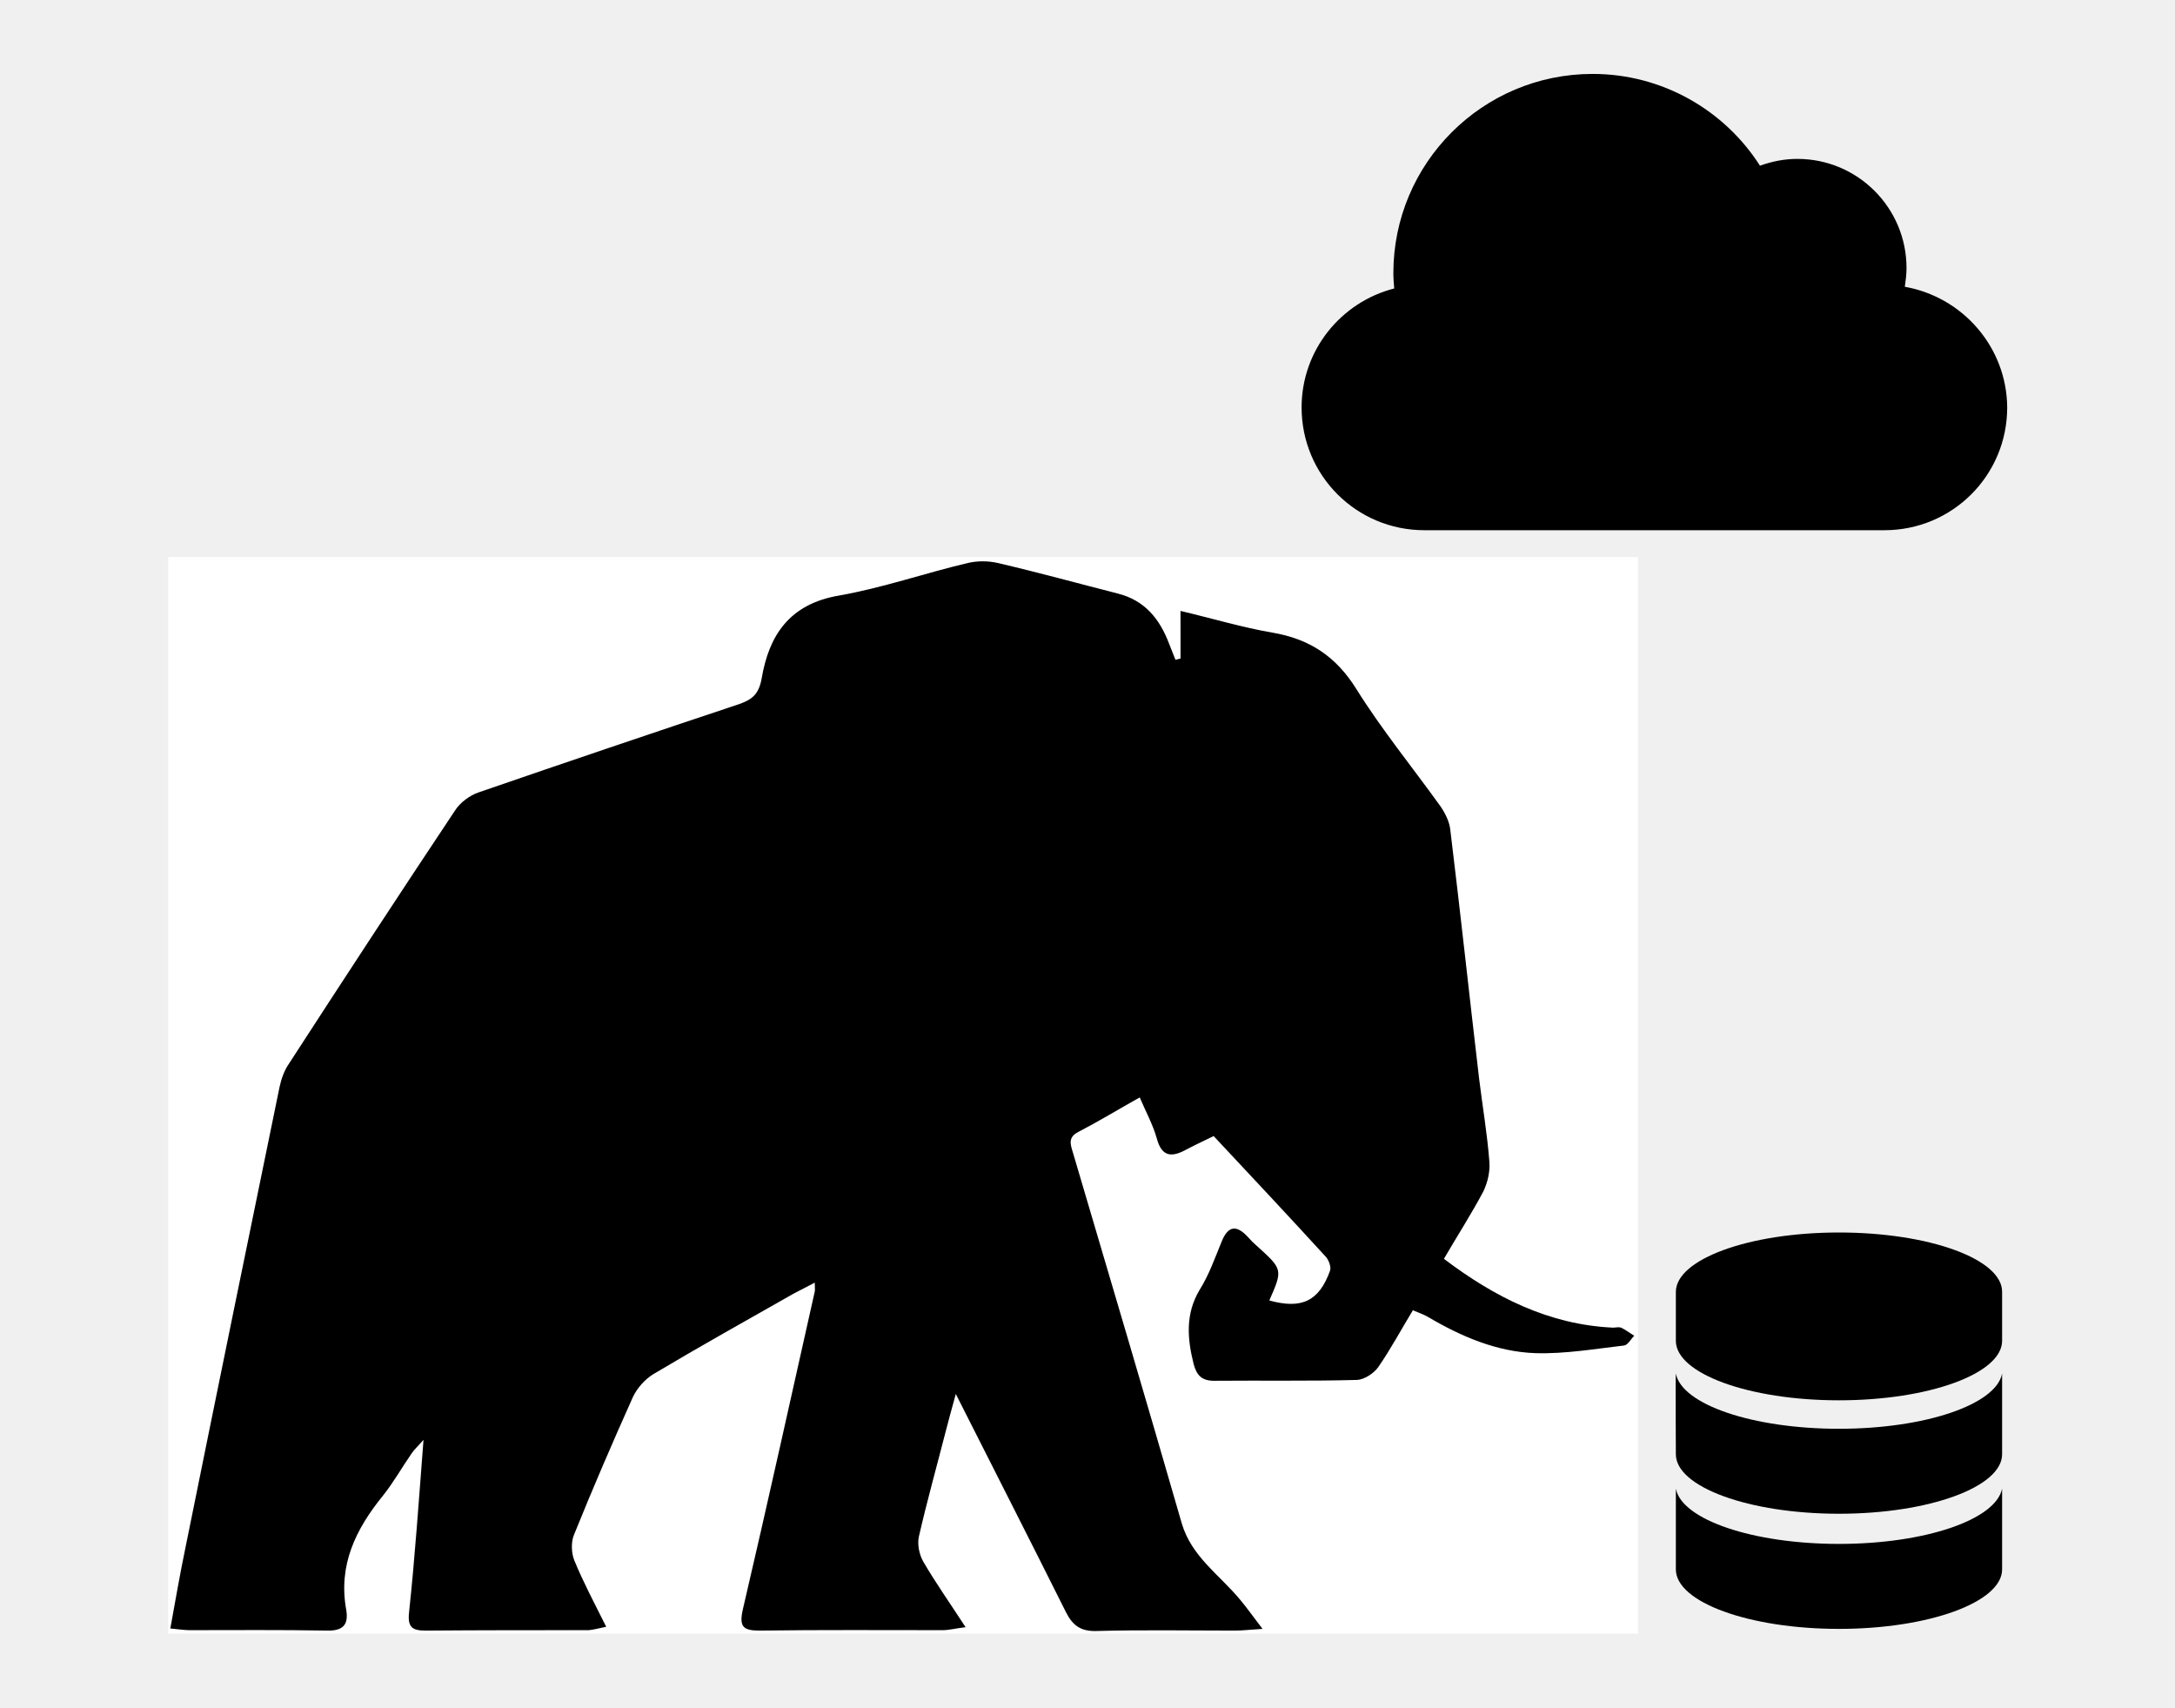
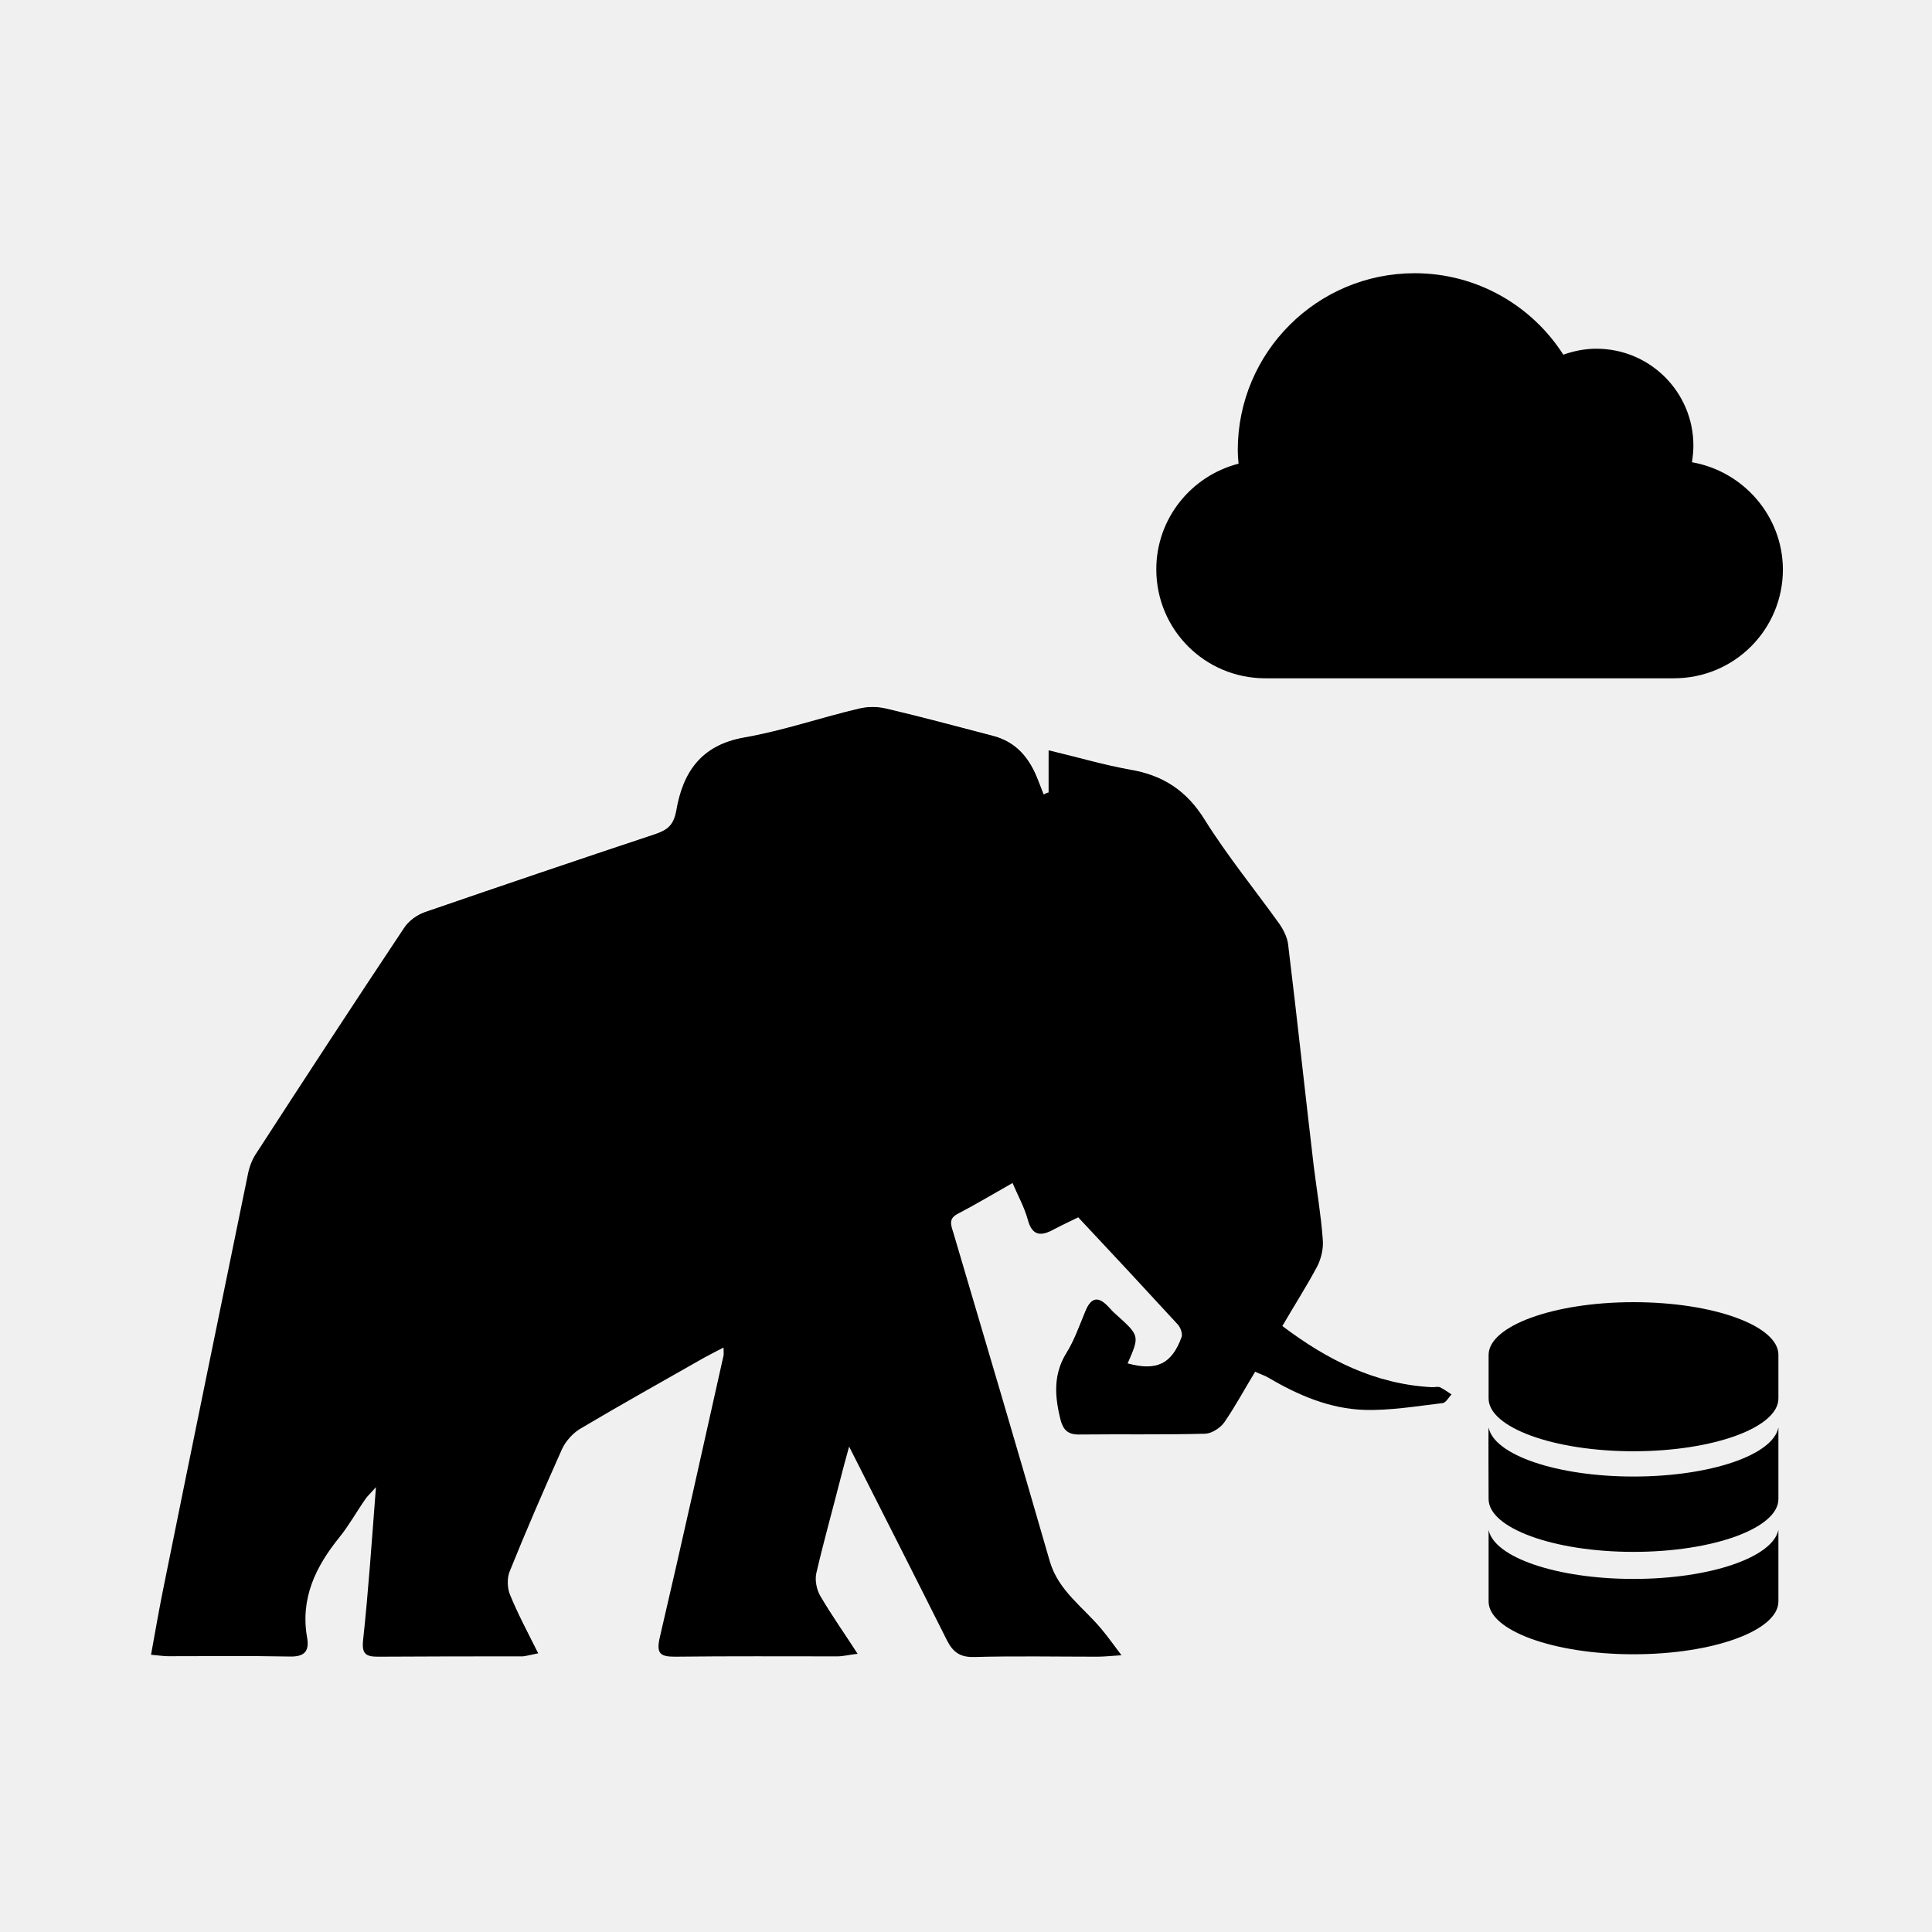
- <svg xmlns="http://www.w3.org/2000/svg" xmlns:xlink="http://www.w3.org/1999/xlink" version="1.1" id="Layer_1" x="0px" y="0px" viewBox="0 0 512 402" enable-background="new 0 0 512 402" xml:space="preserve">
+ <svg xmlns="http://www.w3.org/2000/svg" xmlns:xlink="http://www.w3.org/1999/xlink" version="1.1" id="Layer_1" x="0px" y="0px" viewBox="0 0 1200 1200" enable-background="new 0 0 1200 1200" xml:space="preserve">
  <g>
    <g id="NqNpyG_1_">
      <g>
-         <path fill="#FFFFFF" d="M39.6,384.5c0-84.5,0-168.9,0-253.4c115.3,0,230.7,0,346,0c0,84.5,0,168.9,0,253.4     C270.3,384.5,154.9,384.5,39.6,384.5z M277.9,155c-0.4,0.1-0.8,0.2-1.2,0.3c-0.5-1.3-1.1-2.5-1.5-3.8     c-2.2-5.8-5.7-10.2-12.1-11.8c-9.4-2.4-18.9-4.9-28.3-7.2c-2.2-0.5-4.7-0.6-6.9,0c-10.2,2.5-20.2,6-30.5,7.7     c-11.5,2-16.3,9.4-18.1,19.5c-0.7,3.9-2.3,5.1-5.5,6.1c-20.4,6.8-40.8,13.6-61.1,20.7c-2.1,0.7-4.4,2.4-5.6,4.3     c-13.1,19.8-26.1,39.7-39.1,59.6c-1.1,1.6-1.8,3.6-2.2,5.5C58.4,291.9,51,328,43.6,364.1c-1.3,6.3-2.4,12.6-3.6,19.2     c2.1,0.2,3.3,0.4,4.5,0.4c10.8,0,21.5-0.1,32.3,0.1c3.8,0.1,5.3-1.3,4.6-4.9c-1.9-10.5,2.3-19,8.6-26.8c2.5-3.1,4.5-6.7,6.8-10     c0.6-0.9,1.4-1.6,2.8-3.2c-1.2,14.3-2.1,27.5-3.4,40.6c-0.4,3.7,0.9,4.3,4,4.3c12.8-0.1,25.6,0,38.3-0.1c1.1,0,2.3-0.4,4.1-0.8     c-2.7-5.6-5.4-10.5-7.5-15.6c-0.7-1.7-0.8-4.3-0.1-6c4.4-10.9,9.1-21.7,13.9-32.5c0.9-2.1,2.7-4.1,4.7-5.3     c10.9-6.5,22-12.7,33.1-19c1.5-0.9,3.1-1.6,5-2.6c0,1.2,0.1,1.6,0,2.1c-5.6,24.9-11,49.8-16.9,74.7c-1,4.3,0.1,5.2,4,5.1     c14.3-0.1,28.7,0,43-0.1c1.4,0,2.9-0.3,5.4-0.7c-3.7-5.7-7.1-10.5-10-15.5c-0.9-1.6-1.4-4-1-5.8c1.9-8.3,4.2-16.5,6.3-24.7     c0.7-2.7,1.4-5.3,2.4-8.9c9,17.8,17.5,34.5,25.9,51.3c1.6,3.2,3.4,4.6,7.2,4.5c10.9-0.3,21.8-0.1,32.7-0.1c1.6,0,3.2-0.2,6.4-0.4     c-2.3-3-3.8-5-5.3-6.9c-4.8-5.8-11.4-10-13.7-17.9c-8.4-29.1-17-58.2-25.6-87.2c-0.6-2.1-1.3-3.7,1.3-5c4.8-2.5,9.5-5.3,14.4-8.1     c1.4,3.3,3.1,6.4,4,9.6c1.3,4.6,3.7,4.5,7.1,2.6c2.3-1.3,4.7-2.3,6.3-3.1c9,9.7,17.7,18.9,26.3,28.3c0.8,0.8,1.4,2.5,1.1,3.4     c-2.6,7.2-6.7,9.1-14.3,7c3.2-7.4,3.2-7.4-3-12.9c-0.7-0.6-1.4-1.3-2-2c-2.6-2.8-4.6-2.9-6.2,1c-1.6,3.9-3,7.9-5.2,11.4     c-3.5,5.7-2.9,11.5-1.4,17.5c0.6,2.6,1.8,4,4.8,3.9c11.2-0.1,22.4,0.1,33.7-0.2c1.7,0,3.9-1.6,5-3.1c2.9-4.2,5.4-8.7,8.1-13.3     c1.4,0.6,2.5,1,3.6,1.6c7.9,4.6,16.2,8.2,25.3,8.5c6.9,0.2,13.8-1,20.8-1.8c0.9-0.1,1.6-1.5,2.4-2.3c-1-0.6-2-1.4-3.1-1.9     c-0.5-0.2-1.2,0-1.9,0c-15.2-0.7-27.9-7.2-39.8-16.2c3.2-5.5,6.5-10.6,9.3-15.9c1.1-2,1.6-4.7,1.4-7c-0.5-6.5-1.6-12.9-2.4-19.4     c-2.3-19.6-4.5-39.2-6.8-58.7c-0.2-1.9-1.2-3.9-2.3-5.5c-6.6-9.2-13.9-18-19.8-27.6c-4.8-7.7-11-11.9-19.8-13.3     c-7.1-1.2-14-3.3-21.6-5.1C277.9,148.1,277.9,151.5,277.9,155z" />
-         <path d="M277.9,155c0-3.5,0-7,0-11.2c7.6,1.8,14.6,3.9,21.6,5.1c8.8,1.5,15,5.6,19.8,13.3c6,9.6,13.2,18.4,19.8,27.6     c1.1,1.6,2.1,3.6,2.3,5.5c2.4,19.6,4.5,39.2,6.8,58.7c0.8,6.5,1.9,12.9,2.4,19.4c0.2,2.3-0.4,4.9-1.4,7     c-2.8,5.3-6.1,10.4-9.3,15.9c11.9,9,24.7,15.5,39.8,16.2c0.6,0,1.3-0.2,1.9,0c1.1,0.5,2.1,1.3,3.1,1.9c-0.8,0.8-1.5,2.2-2.4,2.3     c-6.9,0.8-13.9,2-20.8,1.8c-9.1-0.3-17.5-3.9-25.3-8.5c-1-0.6-2.2-1-3.6-1.6c-2.8,4.6-5.2,9.1-8.1,13.3c-1,1.5-3.3,3-5,3.1     c-11.2,0.3-22.4,0.1-33.7,0.2c-3,0-4.1-1.4-4.8-3.9c-1.5-6-2-11.8,1.4-17.5c2.2-3.5,3.6-7.5,5.2-11.4c1.6-3.9,3.6-3.8,6.2-1     c0.6,0.7,1.3,1.4,2,2c6.2,5.6,6.2,5.6,3,12.9c7.6,2.1,11.7,0.2,14.3-7c0.3-0.9-0.3-2.6-1.1-3.4c-8.6-9.4-17.3-18.7-26.3-28.3     c-1.6,0.8-4,1.9-6.3,3.1c-3.4,1.9-5.9,2-7.1-2.6c-0.9-3.2-2.6-6.3-4-9.6c-5,2.8-9.6,5.6-14.4,8.1c-2.6,1.3-1.9,3-1.3,5     c8.6,29.1,17.2,58.1,25.6,87.2c2.3,7.8,8.9,12.1,13.7,17.9c1.6,1.9,3,3.9,5.3,6.9c-3.2,0.2-4.8,0.4-6.4,0.4     c-10.9,0-21.8-0.2-32.7,0.1c-3.7,0.1-5.6-1.3-7.2-4.5c-8.4-16.8-16.9-33.5-25.9-51.3c-1,3.6-1.7,6.2-2.4,8.9     c-2.1,8.2-4.4,16.4-6.3,24.7c-0.4,1.8,0.1,4.2,1,5.8c2.9,5,6.3,9.8,10,15.5c-2.5,0.3-3.9,0.7-5.4,0.7c-14.3,0-28.7-0.1-43,0.1     c-3.9,0-5-0.8-4-5.1c5.8-24.8,11.3-49.8,16.9-74.7c0.1-0.4,0-0.9,0-2.1c-1.9,1-3.5,1.8-5,2.6c-11.1,6.3-22.2,12.5-33.1,19     c-1.9,1.2-3.7,3.2-4.7,5.3c-4.8,10.7-9.5,21.6-13.9,32.5c-0.7,1.7-0.6,4.3,0.1,6c2.1,5.1,4.7,10,7.5,15.6c-1.9,0.4-3,0.7-4.1,0.8     c-12.8,0-25.6,0-38.3,0.1c-3.1,0-4.4-0.6-4-4.3c1.4-13.1,2.3-26.3,3.4-40.6c-1.4,1.6-2.2,2.3-2.8,3.2c-2.3,3.3-4.3,6.9-6.8,10     c-6.4,7.9-10.5,16.3-8.6,26.8c0.6,3.6-0.8,5-4.6,4.9c-10.7-0.2-21.5-0.1-32.3-0.1c-1.2,0-2.4-0.2-4.5-0.4     c1.2-6.6,2.3-13,3.6-19.2C51,328,58.4,291.9,65.8,255.9c0.4-1.9,1.1-3.9,2.2-5.5c12.9-19.9,25.9-39.8,39.1-59.6     c1.2-1.9,3.5-3.6,5.6-4.3c20.3-7,40.7-13.9,61.1-20.7c3.2-1.1,4.8-2.3,5.5-6.1c1.7-10.1,6.5-17.5,18.1-19.5     c10.3-1.8,20.3-5.3,30.5-7.7c2.2-0.5,4.7-0.5,6.9,0c9.5,2.2,18.9,4.8,28.3,7.2c6.4,1.6,9.9,6,12.1,11.8c0.5,1.3,1,2.5,1.5,3.8     C277.1,155.2,277.5,155.1,277.9,155z" />
+         <path fill="#FFFFFF" d="M651.3,492.2c-0.9,0.2-1.9,0.5-2.8,0.7c-1.2-3-2.6-5.9-3.5-8.9c-5.2-13.6-13.4-23.9-28.4-27.7     c-22-5.6-44.3-11.5-66.3-16.9c-5.2-1.2-11-1.4-16.2,0c-23.9,5.9-47.3,14.1-71.5,18c-27,4.7-38.2,22-42.4,45.7     c-1.6,9.1-5.4,12-12.9,14.3c-47.8,15.9-95.6,31.9-143.2,48.5c-4.9,1.6-10.3,5.6-13.1,10.1c-30.7,46.4-61.2,93-91.6,139.7     c-2.6,3.8-4.2,8.4-5.2,12.9c-17.3,84.4-34.7,169-52,253.6c-3,14.8-5.6,29.5-8.4,45c4.9,0.5,7.7,0.9,10.5,0.9     c25.3,0,50.4-0.2,75.7,0.2c8.9,0.2,12.4-3,10.8-11.5c-4.5-24.6,5.4-44.5,20.2-62.8c5.9-7.3,10.5-15.7,15.9-23.4     c1.4-2.1,3.3-3.8,6.6-7.5c-2.8,33.5-4.9,64.5-8,95.2c-0.9,8.7,2.1,10.1,9.4,10.1c30-0.2,60,0,89.8-0.2c2.6,0,5.4-0.9,9.6-1.9     c-6.3-13.1-12.7-24.6-17.6-36.6c-1.6-4-1.9-10.1-0.2-14.1c10.3-25.5,21.3-50.9,32.6-76.2c2.1-4.9,6.3-9.6,11-12.4     c25.5-15.2,51.6-29.8,77.6-44.5c3.5-2.1,7.3-3.8,11.7-6.1c0,2.8,0.2,3.8,0,4.9c-13.1,58.4-25.8,116.7-39.6,175.1     c-2.3,10.1,0.2,12.2,9.4,12c33.5-0.2,67.3,0,100.8-0.2c3.3,0,6.8-0.7,12.7-1.6c-8.7-13.4-16.6-24.6-23.4-36.3     c-2.1-3.8-3.3-9.4-2.3-13.6c4.5-19.5,9.8-38.7,14.8-57.9c1.6-6.3,3.3-12.4,5.6-20.9c21.1,41.7,41,80.9,60.7,120.2     c3.8,7.5,8,10.8,16.9,10.5c25.5-0.7,51.1-0.2,76.6-0.2c3.8,0,7.5-0.5,15-0.9c-5.4-7-8.9-11.7-12.4-16.2     c-11.2-13.6-26.7-23.4-32.1-42C632.1,901.2,612,833,591.8,765c-1.4-4.9-3-8.7,3-11.7c11.2-5.9,22.3-12.4,33.8-19     c3.3,7.7,7.3,15,9.4,22.5c3,10.8,8.7,10.5,16.6,6.1c5.4-3,11-5.4,14.8-7.3c21.1,22.7,41.5,44.3,61.6,66.3c1.9,1.9,3.3,5.9,2.6,8     c-6.1,16.9-15.7,21.3-33.5,16.4c7.5-17.3,7.5-17.3-7-30.2c-1.6-1.4-3.3-3-4.7-4.7c-6.1-6.6-10.8-6.8-14.5,2.3     c-3.8,9.1-7,18.5-12.2,26.7c-8.2,13.4-6.8,27-3.3,41c1.4,6.1,4.2,9.4,11.2,9.1c26.3-0.2,52.5,0.2,79-0.5c4,0,9.1-3.8,11.7-7.3     c6.8-9.8,12.7-20.4,19-31.2c3.3,1.4,5.9,2.3,8.4,3.8c18.5,10.8,38,19.2,59.3,19.9c16.2,0.5,32.3-2.3,48.7-4.2     c2.1-0.2,3.8-3.5,5.6-5.4c-2.3-1.4-4.7-3.3-7.3-4.5c-1.2-0.5-2.8,0-4.5,0c-35.6-1.6-65.4-16.9-93.3-38     c7.5-12.9,15.2-24.8,21.8-37.3c2.6-4.7,3.8-11,3.3-16.4c-1.2-15.2-3.8-30.2-5.6-45.5c-5.4-45.9-10.5-91.9-15.9-137.6     c-0.5-4.5-2.8-9.1-5.4-12.9c-15.5-21.6-32.6-42.2-46.4-64.7c-11.2-18-25.8-27.9-46.4-31.2c-16.6-2.8-32.8-7.7-50.6-12     C651.3,476,651.3,484,651.3,492.2z" />
+         <path d="M651.3,492.2c0-8.2,0-16.4,0-26.2c17.8,4.2,34.2,9.1,50.6,12c20.6,3.5,35.2,13.1,46.4,31.2     c14.1,22.5,30.9,43.1,46.4,64.7c2.6,3.8,4.9,8.4,5.4,12.9c5.6,45.9,10.5,91.9,15.9,137.6c1.9,15.2,4.5,30.2,5.6,45.5     c0.5,5.4-0.9,11.5-3.3,16.4c-6.6,12.4-14.3,24.4-21.8,37.3c27.9,21.1,57.9,36.3,93.3,38c1.4,0,3-0.5,4.5,0c2.6,1.2,4.9,3,7.3,4.5     c-1.9,1.9-3.5,5.2-5.6,5.4c-16.2,1.9-32.6,4.7-48.7,4.2c-21.3-0.7-41-9.1-59.3-19.9c-2.3-1.4-5.2-2.3-8.4-3.8     c-6.6,10.8-12.2,21.3-19,31.2c-2.3,3.5-7.7,7-11.7,7.3c-26.3,0.7-52.5,0.2-79,0.5c-7,0-9.6-3.3-11.2-9.1     c-3.5-14.1-4.7-27.7,3.3-41c5.2-8.2,8.4-17.6,12.2-26.7c3.8-9.1,8.4-8.9,14.5-2.3c1.4,1.6,3,3.3,4.7,4.7     c14.5,13.1,14.5,13.1,7,30.2c17.8,4.9,27.4,0.5,33.5-16.4c0.7-2.1-0.7-6.1-2.6-8c-20.2-22-40.5-43.8-61.6-66.3     c-3.8,1.9-9.4,4.5-14.8,7.3c-8,4.5-13.8,4.7-16.6-6.1c-2.1-7.5-6.1-14.8-9.4-22.5c-11.7,6.6-22.5,13.1-33.8,19     c-6.1,3-4.5,7-3,11.7c20.2,68.2,40.3,136.2,60,204.4c5.4,18.3,20.9,28.4,32.1,42c3.8,4.5,7,9.1,12.4,16.2     c-7.5,0.5-11.2,0.9-15,0.9c-25.5,0-51.1-0.5-76.6,0.2c-8.7,0.2-13.1-3-16.9-10.5c-19.7-39.4-39.6-78.5-60.7-120.2     c-2.3,8.4-4,14.5-5.6,20.9c-4.9,19.2-10.3,38.4-14.8,57.9c-0.9,4.2,0.2,9.8,2.3,13.6c6.8,11.7,14.8,23,23.4,36.3     c-5.9,0.7-9.1,1.6-12.7,1.6c-33.5,0-67.3-0.2-100.8,0.2c-9.1,0-11.7-1.9-9.4-12c13.6-58.1,26.5-116.7,39.6-175.1     c0.2-0.9,0-2.1,0-4.9c-4.5,2.3-8.2,4.2-11.7,6.1c-26,14.8-52,29.3-77.6,44.5c-4.5,2.8-8.7,7.5-11,12.4     c-11.2,25.1-22.3,50.6-32.6,76.2c-1.6,4-1.4,10.1,0.2,14.1c4.9,12,11,23.4,17.6,36.6c-4.5,0.9-7,1.6-9.6,1.9c-30,0-60,0-89.8,0.2     c-7.3,0-10.3-1.4-9.4-10.1c3.3-30.7,5.4-61.6,8-95.2c-3.3,3.8-5.2,5.4-6.6,7.5c-5.4,7.7-10.1,16.2-15.9,23.4     c-15,18.5-24.6,38.2-20.2,62.8c1.4,8.4-1.9,11.7-10.8,11.5c-25.1-0.5-50.4-0.2-75.7-0.2c-2.8,0-5.6-0.5-10.5-0.9     c2.8-15.5,5.4-30.5,8.4-45c17.1-84.6,34.5-169.2,51.8-253.6c0.9-4.5,2.6-9.1,5.2-12.9c30.2-46.6,60.7-93.3,91.6-139.7     c2.8-4.5,8.2-8.4,13.1-10.1c47.6-16.4,95.4-32.6,143.2-48.5c7.5-2.6,11.2-5.4,12.9-14.3c4-23.7,15.2-41,42.4-45.7     c24.1-4.2,47.6-12.4,71.5-18c5.2-1.2,11-1.2,16.2,0c22.3,5.2,44.3,11.2,66.3,16.9c15,3.8,23.2,14.1,28.4,27.7     c1.2,3,2.3,5.9,3.5,8.9C649.5,492.7,650.4,492.4,651.3,492.2z" />
      </g>
    </g>
    <g>
-       <path d="M448.4,67.5c0.2-1.4,0.4-2.9,0.4-4.4c0-14.2-11.5-25.7-25.7-25.7c-3.1,0-6,0.6-8.8,1.6c-8.3-13-22.9-21.6-39.4-21.6    c-25.9,0-46.9,21-46.9,46.9c0,1.2,0.1,2.4,0.2,3.6c-12.5,3.2-21.8,14.5-21.8,28c0,16,12.9,28.9,28.9,28.9h108.3    c16,0,28.9-12.9,28.9-28.9C472.4,81.7,462,69.9,448.4,67.5L448.4,67.5z M448.4,67.5" />
+       <path d="M1050.9,287.1c0.5-3.3,0.9-6.8,0.9-10.3c0-33.3-27-60.2-60.2-60.2c-7.3,0-14.1,1.4-20.6,3.7    c-19.5-30.5-53.7-50.6-92.3-50.6c-60.7,0-109.9,49.2-109.9,109.9c0,2.8,0.2,5.6,0.5,8.4c-29.3,7.5-51.1,34-51.1,65.6    c0,37.5,30.2,67.7,67.7,67.7h253.8c37.5,0,67.7-30.2,67.7-67.7C1107.2,320.4,1082.8,292.7,1050.9,287.1L1050.9,287.1z" />
    </g>
    <g>
      <g>
-         <defs>
-           <rect id="SVGID_1_" x="394.5" y="290.1" width="77.1" height="94.4" />
-         </defs>
-         <clipPath id="SVGID_2_">
-           <use xlink:href="#SVGID_1_" overflow="visible" />
-         </clipPath>
-         <path clip-path="url(#SVGID_2_)" d="M432.9,290.1c-21.2,0-38.4,6.3-38.4,14v11.5c0,7.7,17.2,14,38.4,14c21.2,0,38.4-6.3,38.4-14     v-11.5C471.4,296.4,454.2,290.1,432.9,290.1L432.9,290.1z M432.9,290.1" />
-         <path clip-path="url(#SVGID_2_)" d="M432.9,336.3c-20.3,0-37-5.7-38.4-13c-0.1,0.3,0,19,0,19c0,7.7,17.2,14,38.4,14     c21.2,0,38.4-6.3,38.4-14c0,0,0-18.6,0-19C469.9,330.6,453.2,336.3,432.9,336.3L432.9,336.3z M432.9,336.3" />
+         <g>
+           <defs>
+             <rect id="SVGID_1_" x="924.6" y="808.8" width="180.7" height="221.2" />
+           </defs>
+           <clipPath id="SVGID_2_">
+             <use xlink:href="#SVGID_1_" overflow="visible" />
+           </clipPath>
+           <path clip-path="url(#SVGID_2_)" d="M1014.6,808.8c-49.7,0-90,14.8-90,32.8v27c0,18,40.3,32.8,90,32.8s90-14.8,90-32.8v-27      C1104.8,823.6,1064.5,808.8,1014.6,808.8L1014.6,808.8z" />
+         </g>
+         <g>
+           <defs>
+             <rect id="SVGID_3_" x="924.6" y="808.8" width="180.7" height="221.2" />
+           </defs>
+           <clipPath id="SVGID_4_">
+             <use xlink:href="#SVGID_3_" overflow="visible" />
+           </clipPath>
+           <path clip-path="url(#SVGID_4_)" d="M1014.6,917.1c-47.6,0-86.7-13.4-90-30.5c-0.2,0.7,0,44.5,0,44.5c0,18,40.3,32.8,90,32.8      s90-14.8,90-32.8c0,0,0-43.6,0-44.5C1101.3,903.8,1062.2,917.1,1014.6,917.1L1014.6,917.1z" />
+         </g>
      </g>
-       <path d="M471.3,350.4c-1.5,7.3-18.1,13-38.4,13c-20.3,0-37-5.7-38.4-13v19c0,7.7,17.2,14,38.4,14c21.2,0,38.4-6.3,38.4-14    L471.3,350.4z M471.3,350.4" />
+       <path d="M1104.6,950.2c-3.5,17.1-42.4,30.5-90,30.5s-86.7-13.4-90-30.5v44.5c0,18,40.3,32.8,90,32.8s90-14.8,90-32.8V950.2z" />
    </g>
  </g>
</svg>
